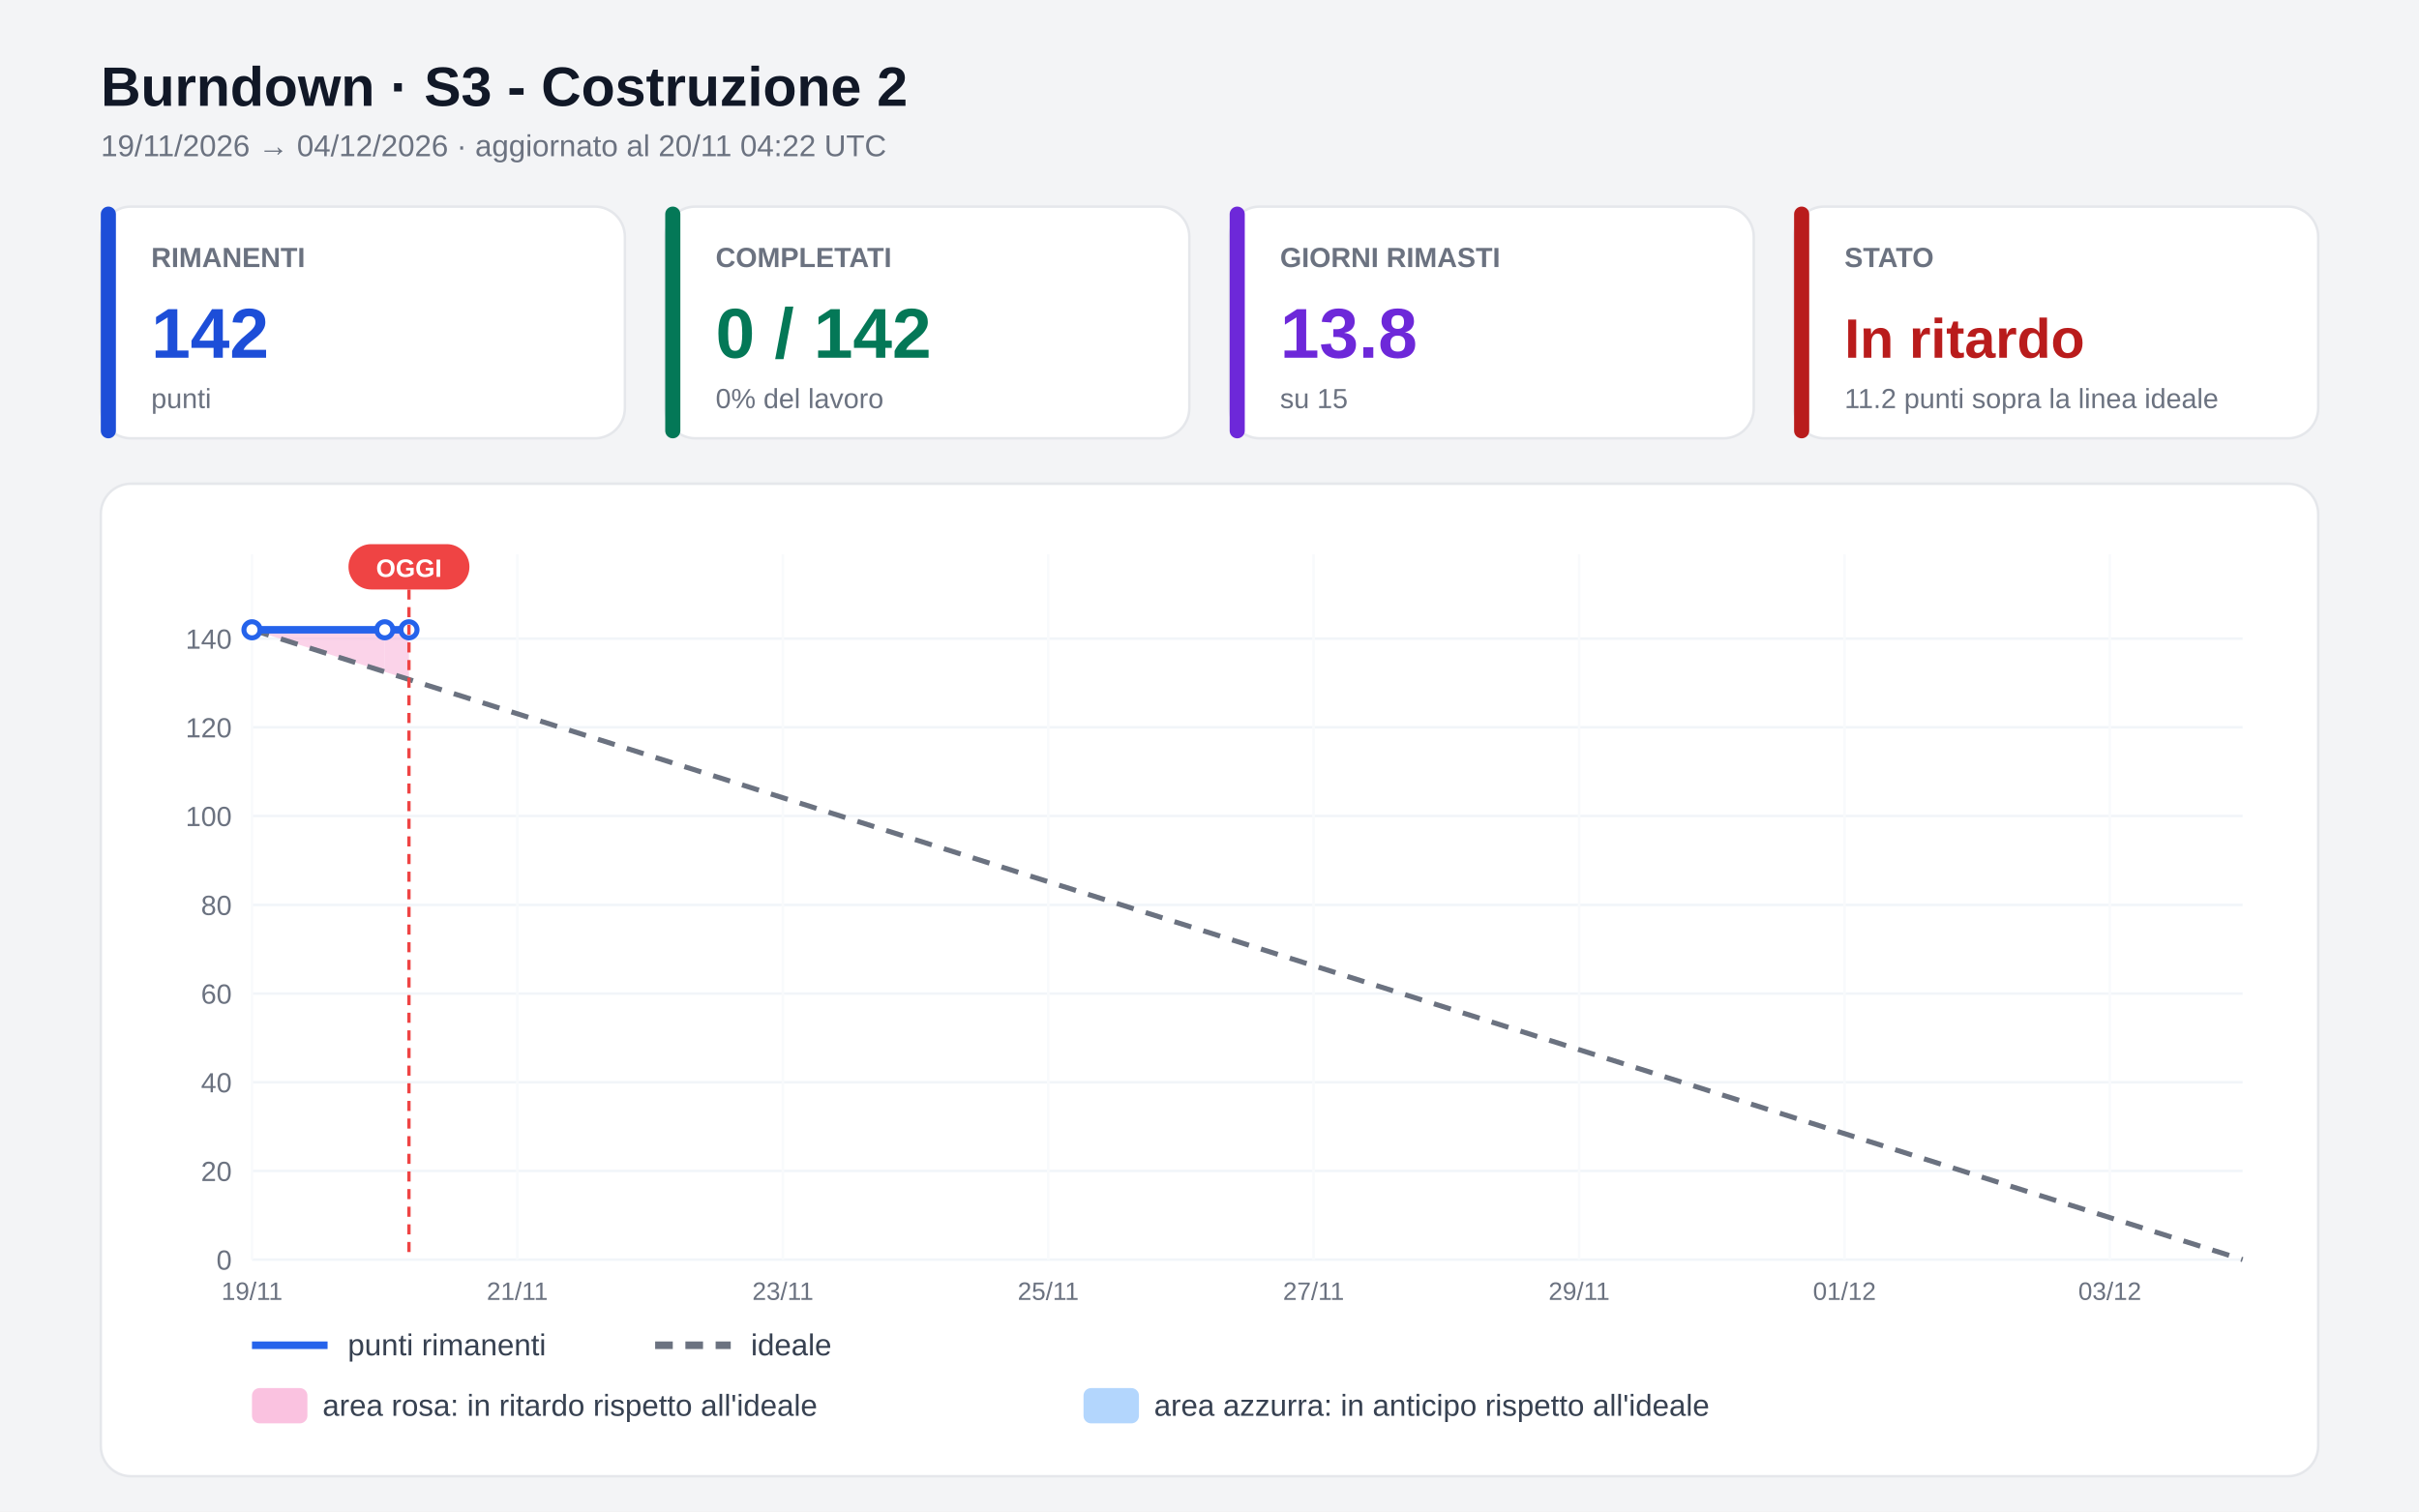
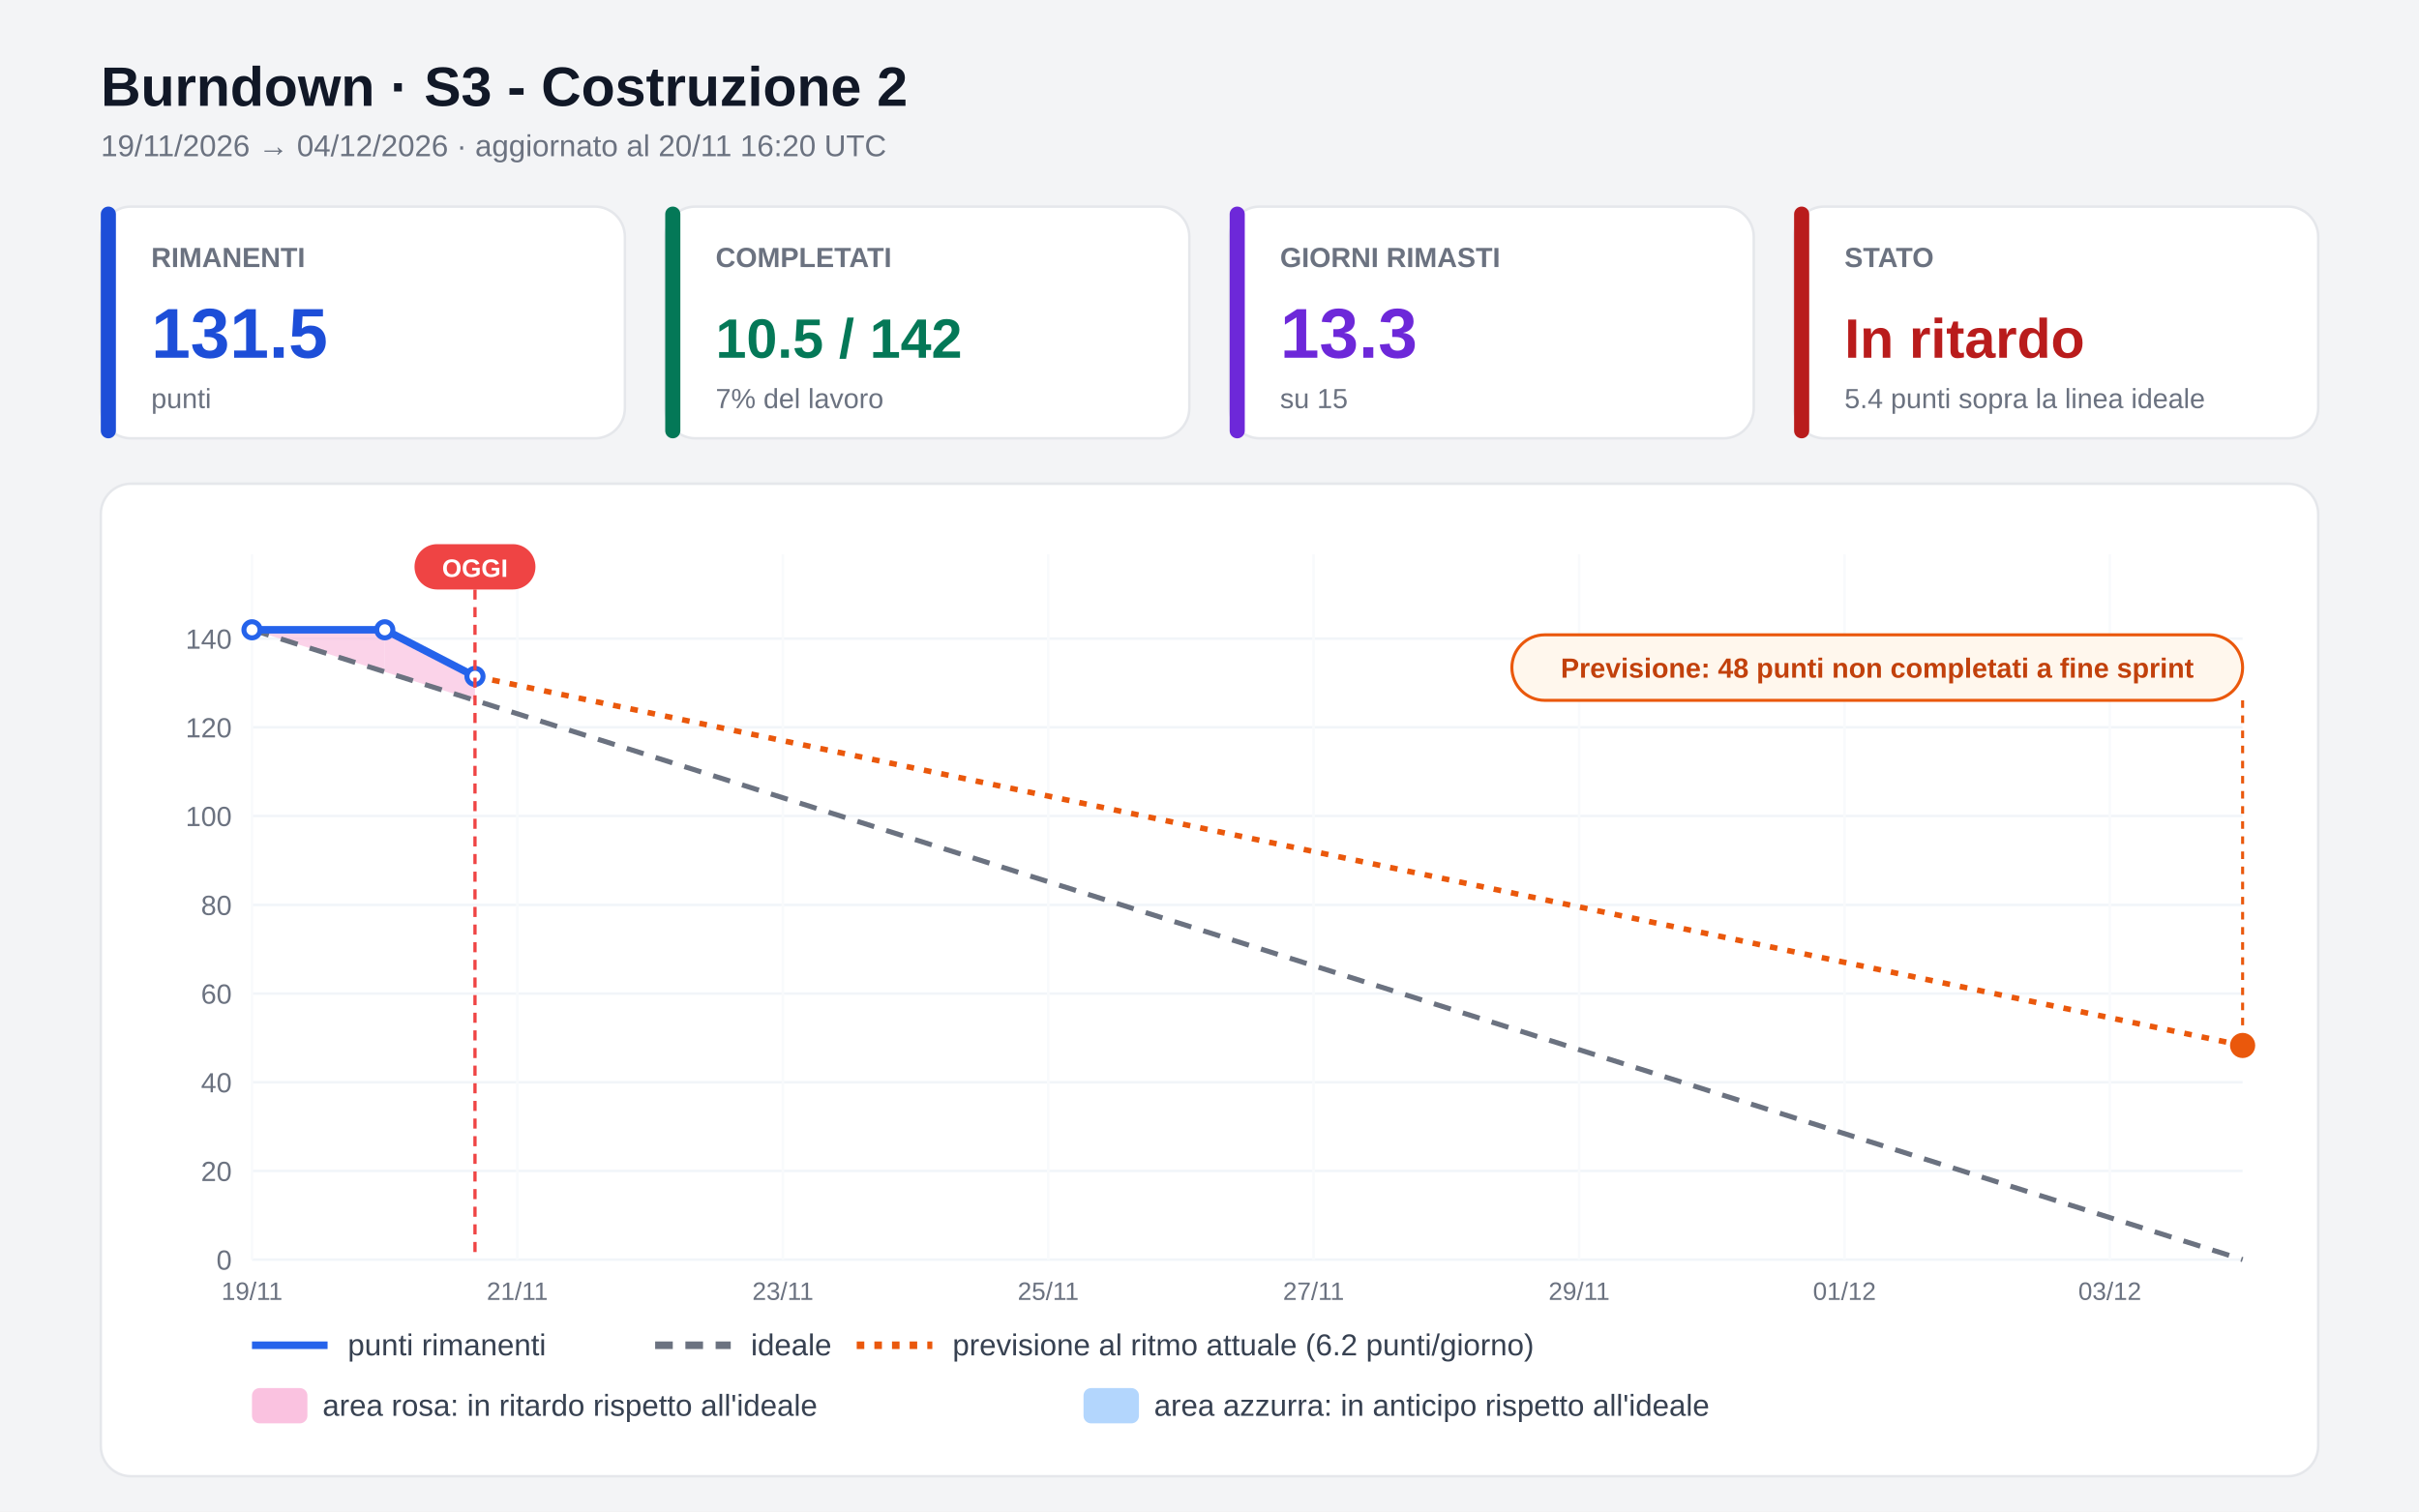
<svg xmlns="http://www.w3.org/2000/svg" viewBox="0 0 960 600" width="960" height="600" font-family="Arial">
  <rect width="960" height="600" fill="#f3f4f6" />
  <text x="40.0" y="42.0" font-size="22" text-anchor="start" fill="#111827" font-weight="bold">Burndown · S3 - Costruzione 2</text>
-   <text x="40.0" y="62.0" font-size="12" text-anchor="start" fill="#6b7280" font-weight="normal">19/11/2026 → 04/12/2026 · aggiornato al 20/11 04:22 UTC</text>
+   <text x="40.0" y="62.0" font-size="12" text-anchor="start" fill="#6b7280" font-weight="normal">19/11/2026 → 04/12/2026 · aggiornato al 20/11 16:20 UTC</text>
  <rect x="40.0" y="82.0" width="208.0" height="92.0" rx="12" fill="#ffffff" fill-opacity="1.0" stroke="#e5e7eb" stroke-width="1" />
  <rect x="40.0" y="82.0" width="6.0" height="92.0" rx="3" fill="#1d4ed8" fill-opacity="1.0" stroke="none" stroke-width="1" />
  <text x="60.0" y="106.0" font-size="11" text-anchor="start" fill="#6b7280" font-weight="bold">RIMANENTI</text>
-   <text x="60.0" y="142.0" font-size="28" text-anchor="start" fill="#1d4ed8" font-weight="bold">142</text>
+   <text x="60.0" y="142.0" font-size="28" text-anchor="start" fill="#1d4ed8" font-weight="bold">131.5</text>
  <text x="60.0" y="162.0" font-size="11" text-anchor="start" fill="#6b7280" font-weight="normal">punti</text>
  <rect x="264.0" y="82.0" width="208.0" height="92.0" rx="12" fill="#ffffff" fill-opacity="1.0" stroke="#e5e7eb" stroke-width="1" />
  <rect x="264.0" y="82.0" width="6.0" height="92.0" rx="3" fill="#047857" fill-opacity="1.0" stroke="none" stroke-width="1" />
  <text x="284.0" y="106.0" font-size="11" text-anchor="start" fill="#6b7280" font-weight="bold">COMPLETATI</text>
-   <text x="284.0" y="142.0" font-size="28" text-anchor="start" fill="#047857" font-weight="bold">0 / 142</text>
-   <text x="284.0" y="162.0" font-size="11" text-anchor="start" fill="#6b7280" font-weight="normal">0% del lavoro</text>
+   <text x="284.0" y="142.0" font-size="22" text-anchor="start" fill="#047857" font-weight="bold">10.5 / 142</text>
+   <text x="284.0" y="162.0" font-size="11" text-anchor="start" fill="#6b7280" font-weight="normal">7% del lavoro</text>
  <rect x="488.0" y="82.0" width="208.0" height="92.0" rx="12" fill="#ffffff" fill-opacity="1.0" stroke="#e5e7eb" stroke-width="1" />
  <rect x="488.0" y="82.0" width="6.0" height="92.0" rx="3" fill="#6d28d9" fill-opacity="1.0" stroke="none" stroke-width="1" />
  <text x="508.0" y="106.0" font-size="11" text-anchor="start" fill="#6b7280" font-weight="bold">GIORNI RIMASTI</text>
-   <text x="508.0" y="142.0" font-size="28" text-anchor="start" fill="#6d28d9" font-weight="bold">13.8</text>
+   <text x="508.0" y="142.0" font-size="28" text-anchor="start" fill="#6d28d9" font-weight="bold">13.3</text>
  <text x="508.0" y="162.0" font-size="11" text-anchor="start" fill="#6b7280" font-weight="normal">su 15</text>
  <rect x="712.0" y="82.0" width="208.0" height="92.0" rx="12" fill="#ffffff" fill-opacity="1.0" stroke="#e5e7eb" stroke-width="1" />
  <rect x="712.0" y="82.0" width="6.0" height="92.0" rx="3" fill="#b91c1c" fill-opacity="1.0" stroke="none" stroke-width="1" />
  <text x="732.0" y="106.0" font-size="11" text-anchor="start" fill="#6b7280" font-weight="bold">STATO</text>
  <text x="732.0" y="142.0" font-size="22" text-anchor="start" fill="#b91c1c" font-weight="bold">In ritardo</text>
-   <text x="732.0" y="162.0" font-size="11" text-anchor="start" fill="#6b7280" font-weight="normal">11.2 punti sopra la linea ideale</text>
+   <text x="732.0" y="162.0" font-size="11" text-anchor="start" fill="#6b7280" font-weight="normal">5.4 punti sopra la linea ideale</text>
  <rect x="40.0" y="192.0" width="880.0" height="394.0" rx="12" fill="#ffffff" fill-opacity="1.0" stroke="#e5e7eb" stroke-width="1" />
  <line x1="100.0" y1="500.0" x2="890.0" y2="500.0" stroke="#f1f5f9" stroke-width="1" />
  <text x="92.0" y="504.0" font-size="11" text-anchor="end" fill="#6b7280" font-weight="normal">0</text>
  <line x1="100.0" y1="464.8" x2="890.0" y2="464.8" stroke="#f1f5f9" stroke-width="1" />
  <text x="92.0" y="468.8" font-size="11" text-anchor="end" fill="#6b7280" font-weight="normal">20</text>
  <line x1="100.0" y1="429.6" x2="890.0" y2="429.6" stroke="#f1f5f9" stroke-width="1" />
  <text x="92.0" y="433.6" font-size="11" text-anchor="end" fill="#6b7280" font-weight="normal">40</text>
  <line x1="100.0" y1="394.4" x2="890.0" y2="394.4" stroke="#f1f5f9" stroke-width="1" />
  <text x="92.0" y="398.4" font-size="11" text-anchor="end" fill="#6b7280" font-weight="normal">60</text>
  <line x1="100.0" y1="359.2" x2="890.0" y2="359.2" stroke="#f1f5f9" stroke-width="1" />
  <text x="92.0" y="363.2" font-size="11" text-anchor="end" fill="#6b7280" font-weight="normal">80</text>
  <line x1="100.0" y1="323.9" x2="890.0" y2="323.9" stroke="#f1f5f9" stroke-width="1" />
  <text x="92.0" y="327.9" font-size="11" text-anchor="end" fill="#6b7280" font-weight="normal">100</text>
  <line x1="100.0" y1="288.7" x2="890.0" y2="288.7" stroke="#f1f5f9" stroke-width="1" />
  <text x="92.0" y="292.7" font-size="11" text-anchor="end" fill="#6b7280" font-weight="normal">120</text>
  <line x1="100.0" y1="253.5" x2="890.0" y2="253.5" stroke="#f1f5f9" stroke-width="1" />
  <text x="92.0" y="257.5" font-size="11" text-anchor="end" fill="#6b7280" font-weight="normal">140</text>
  <line x1="100.0" y1="220.0" x2="100.0" y2="500.0" stroke="#f8fafc" stroke-width="1" />
  <text x="100.0" y="516.0" font-size="10" text-anchor="middle" fill="#6b7280" font-weight="normal">19/11</text>
  <line x1="205.3" y1="220.0" x2="205.3" y2="500.0" stroke="#f8fafc" stroke-width="1" />
  <text x="205.3" y="516.0" font-size="10" text-anchor="middle" fill="#6b7280" font-weight="normal">21/11</text>
  <line x1="310.7" y1="220.0" x2="310.7" y2="500.0" stroke="#f8fafc" stroke-width="1" />
  <text x="310.7" y="516.0" font-size="10" text-anchor="middle" fill="#6b7280" font-weight="normal">23/11</text>
  <line x1="416.0" y1="220.0" x2="416.0" y2="500.0" stroke="#f8fafc" stroke-width="1" />
  <text x="416.0" y="516.0" font-size="10" text-anchor="middle" fill="#6b7280" font-weight="normal">25/11</text>
  <line x1="521.3" y1="220.0" x2="521.3" y2="500.0" stroke="#f8fafc" stroke-width="1" />
  <text x="521.3" y="516.0" font-size="10" text-anchor="middle" fill="#6b7280" font-weight="normal">27/11</text>
  <line x1="626.7" y1="220.0" x2="626.7" y2="500.0" stroke="#f8fafc" stroke-width="1" />
  <text x="626.7" y="516.0" font-size="10" text-anchor="middle" fill="#6b7280" font-weight="normal">29/11</text>
  <line x1="732.0" y1="220.0" x2="732.0" y2="500.0" stroke="#f8fafc" stroke-width="1" />
  <text x="732.0" y="516.0" font-size="10" text-anchor="middle" fill="#6b7280" font-weight="normal">01/12</text>
  <line x1="837.3" y1="220.0" x2="837.3" y2="500.0" stroke="#f8fafc" stroke-width="1" />
  <text x="837.3" y="516.0" font-size="10" text-anchor="middle" fill="#6b7280" font-weight="normal">03/12</text>
  <polygon points="100.0,250.0 152.7,250.0 152.7,266.7 100.0,250.0" fill="#f9a8d4" fill-opacity="0.5" stroke="none" stroke-width="1.5" stroke-linejoin="round" />
-   <polygon points="152.7,250.0 162.3,250.0 162.3,269.7 152.7,266.7" fill="#f9a8d4" fill-opacity="0.5" stroke="none" stroke-width="1.5" stroke-linejoin="round" />
+   <polygon points="152.7,250.0 188.5,268.5 188.5,278.0 152.7,266.7" fill="#f9a8d4" fill-opacity="0.5" stroke="none" stroke-width="1.5" stroke-linejoin="round" />
  <polyline points="100.0,250.0 890.0,500.0" fill="none" fill-opacity="1.0" stroke="#6b7280" stroke-width="2" stroke-linejoin="round" stroke-dasharray="7 5" />
-   <polyline points="100.0,250.0 152.7,250.0 162.3,250.0" fill="none" fill-opacity="1.0" stroke="#2563eb" stroke-width="3" stroke-linejoin="round" />
+   <polyline points="188.5,268.5 890.0,415.0" fill="none" fill-opacity="1.0" stroke="#ea580c" stroke-width="2.2" stroke-linejoin="round" stroke-dasharray="3 4" />
+   <polyline points="100.0,250.0 152.7,250.0 188.5,268.5" fill="none" fill-opacity="1.0" stroke="#2563eb" stroke-width="3" stroke-linejoin="round" />
  <circle cx="100.0" cy="250.0" r="3.2" fill="#ffffff" stroke="#2563eb" stroke-width="2" />
  <circle cx="152.7" cy="250.0" r="3.2" fill="#ffffff" stroke="#2563eb" stroke-width="2" />
-   <circle cx="162.3" cy="250.0" r="3.2" fill="#ffffff" stroke="#2563eb" stroke-width="2" />
-   <line x1="162.3" y1="220.0" x2="162.3" y2="500.0" stroke="#ef4444" stroke-width="1.3" stroke-dasharray="4 3" />
-   <rect x="138.3" y="216.0" width="48.0" height="18.0" rx="9" fill="#ef4444" fill-opacity="1.0" stroke="none" stroke-width="1" />
-   <text x="162.3" y="229.0" font-size="10" text-anchor="middle" fill="#ffffff" font-weight="bold">OGGI</text>
+   <circle cx="188.5" cy="268.5" r="3.2" fill="#ffffff" stroke="#2563eb" stroke-width="2" />
+   <line x1="188.5" y1="220.0" x2="188.5" y2="500.0" stroke="#ef4444" stroke-width="1.3" stroke-dasharray="4 3" />
+   <rect x="164.5" y="216.0" width="48.0" height="18.0" rx="9" fill="#ef4444" fill-opacity="1.0" stroke="none" stroke-width="1" />
+   <text x="188.5" y="229.0" font-size="10" text-anchor="middle" fill="#ffffff" font-weight="bold">OGGI</text>
+   <circle cx="890.0" cy="415.0" r="5" fill="#ea580c" />
+   <line x1="890.0" y1="278.0" x2="890.0" y2="409.0" stroke="#ea580c" stroke-width="1.2" stroke-dasharray="3 3" />
+   <rect x="600.0" y="252.0" width="290.0" height="26.0" rx="13" fill="#fff7ed" fill-opacity="1.0" stroke="#ea580c" stroke-width="1.2" />
+   <text x="745.0" y="269.0" font-size="11" text-anchor="middle" fill="#c2410c" font-weight="bold">Previsione: 48 punti non completati a fine sprint</text>
  <line x1="100.0" y1="534.0" x2="130.0" y2="534.0" stroke="#2563eb" stroke-width="3" />
  <text x="138.0" y="538.0" font-size="12" text-anchor="start" fill="#374151" font-weight="normal">punti rimanenti</text>
  <line x1="260.0" y1="534.0" x2="290.0" y2="534.0" stroke="#6b7280" stroke-width="3" stroke-dasharray="7 5" />
  <text x="298.0" y="538.0" font-size="12" text-anchor="start" fill="#374151" font-weight="normal">ideale</text>
+   <line x1="340.0" y1="534.0" x2="370.0" y2="534.0" stroke="#ea580c" stroke-width="3" stroke-dasharray="3 4" />
+   <text x="378.0" y="538.0" font-size="12" text-anchor="start" fill="#374151" font-weight="normal">previsione al ritmo attuale (6.2 punti/giorno)</text>
  <rect x="100.0" y="551.0" width="22.0" height="14.0" rx="3" fill="#f9a8d4" fill-opacity="0.7" stroke="none" stroke-width="1" />
  <text x="128.0" y="562.0" font-size="12" text-anchor="start" fill="#374151" font-weight="normal">area rosa: in ritardo rispetto all'ideale</text>
  <rect x="430.0" y="551.0" width="22.0" height="14.0" rx="3" fill="#93c5fd" fill-opacity="0.7" stroke="none" stroke-width="1" />
  <text x="458.0" y="562.0" font-size="12" text-anchor="start" fill="#374151" font-weight="normal">area azzurra: in anticipo rispetto all'ideale</text>
</svg>
